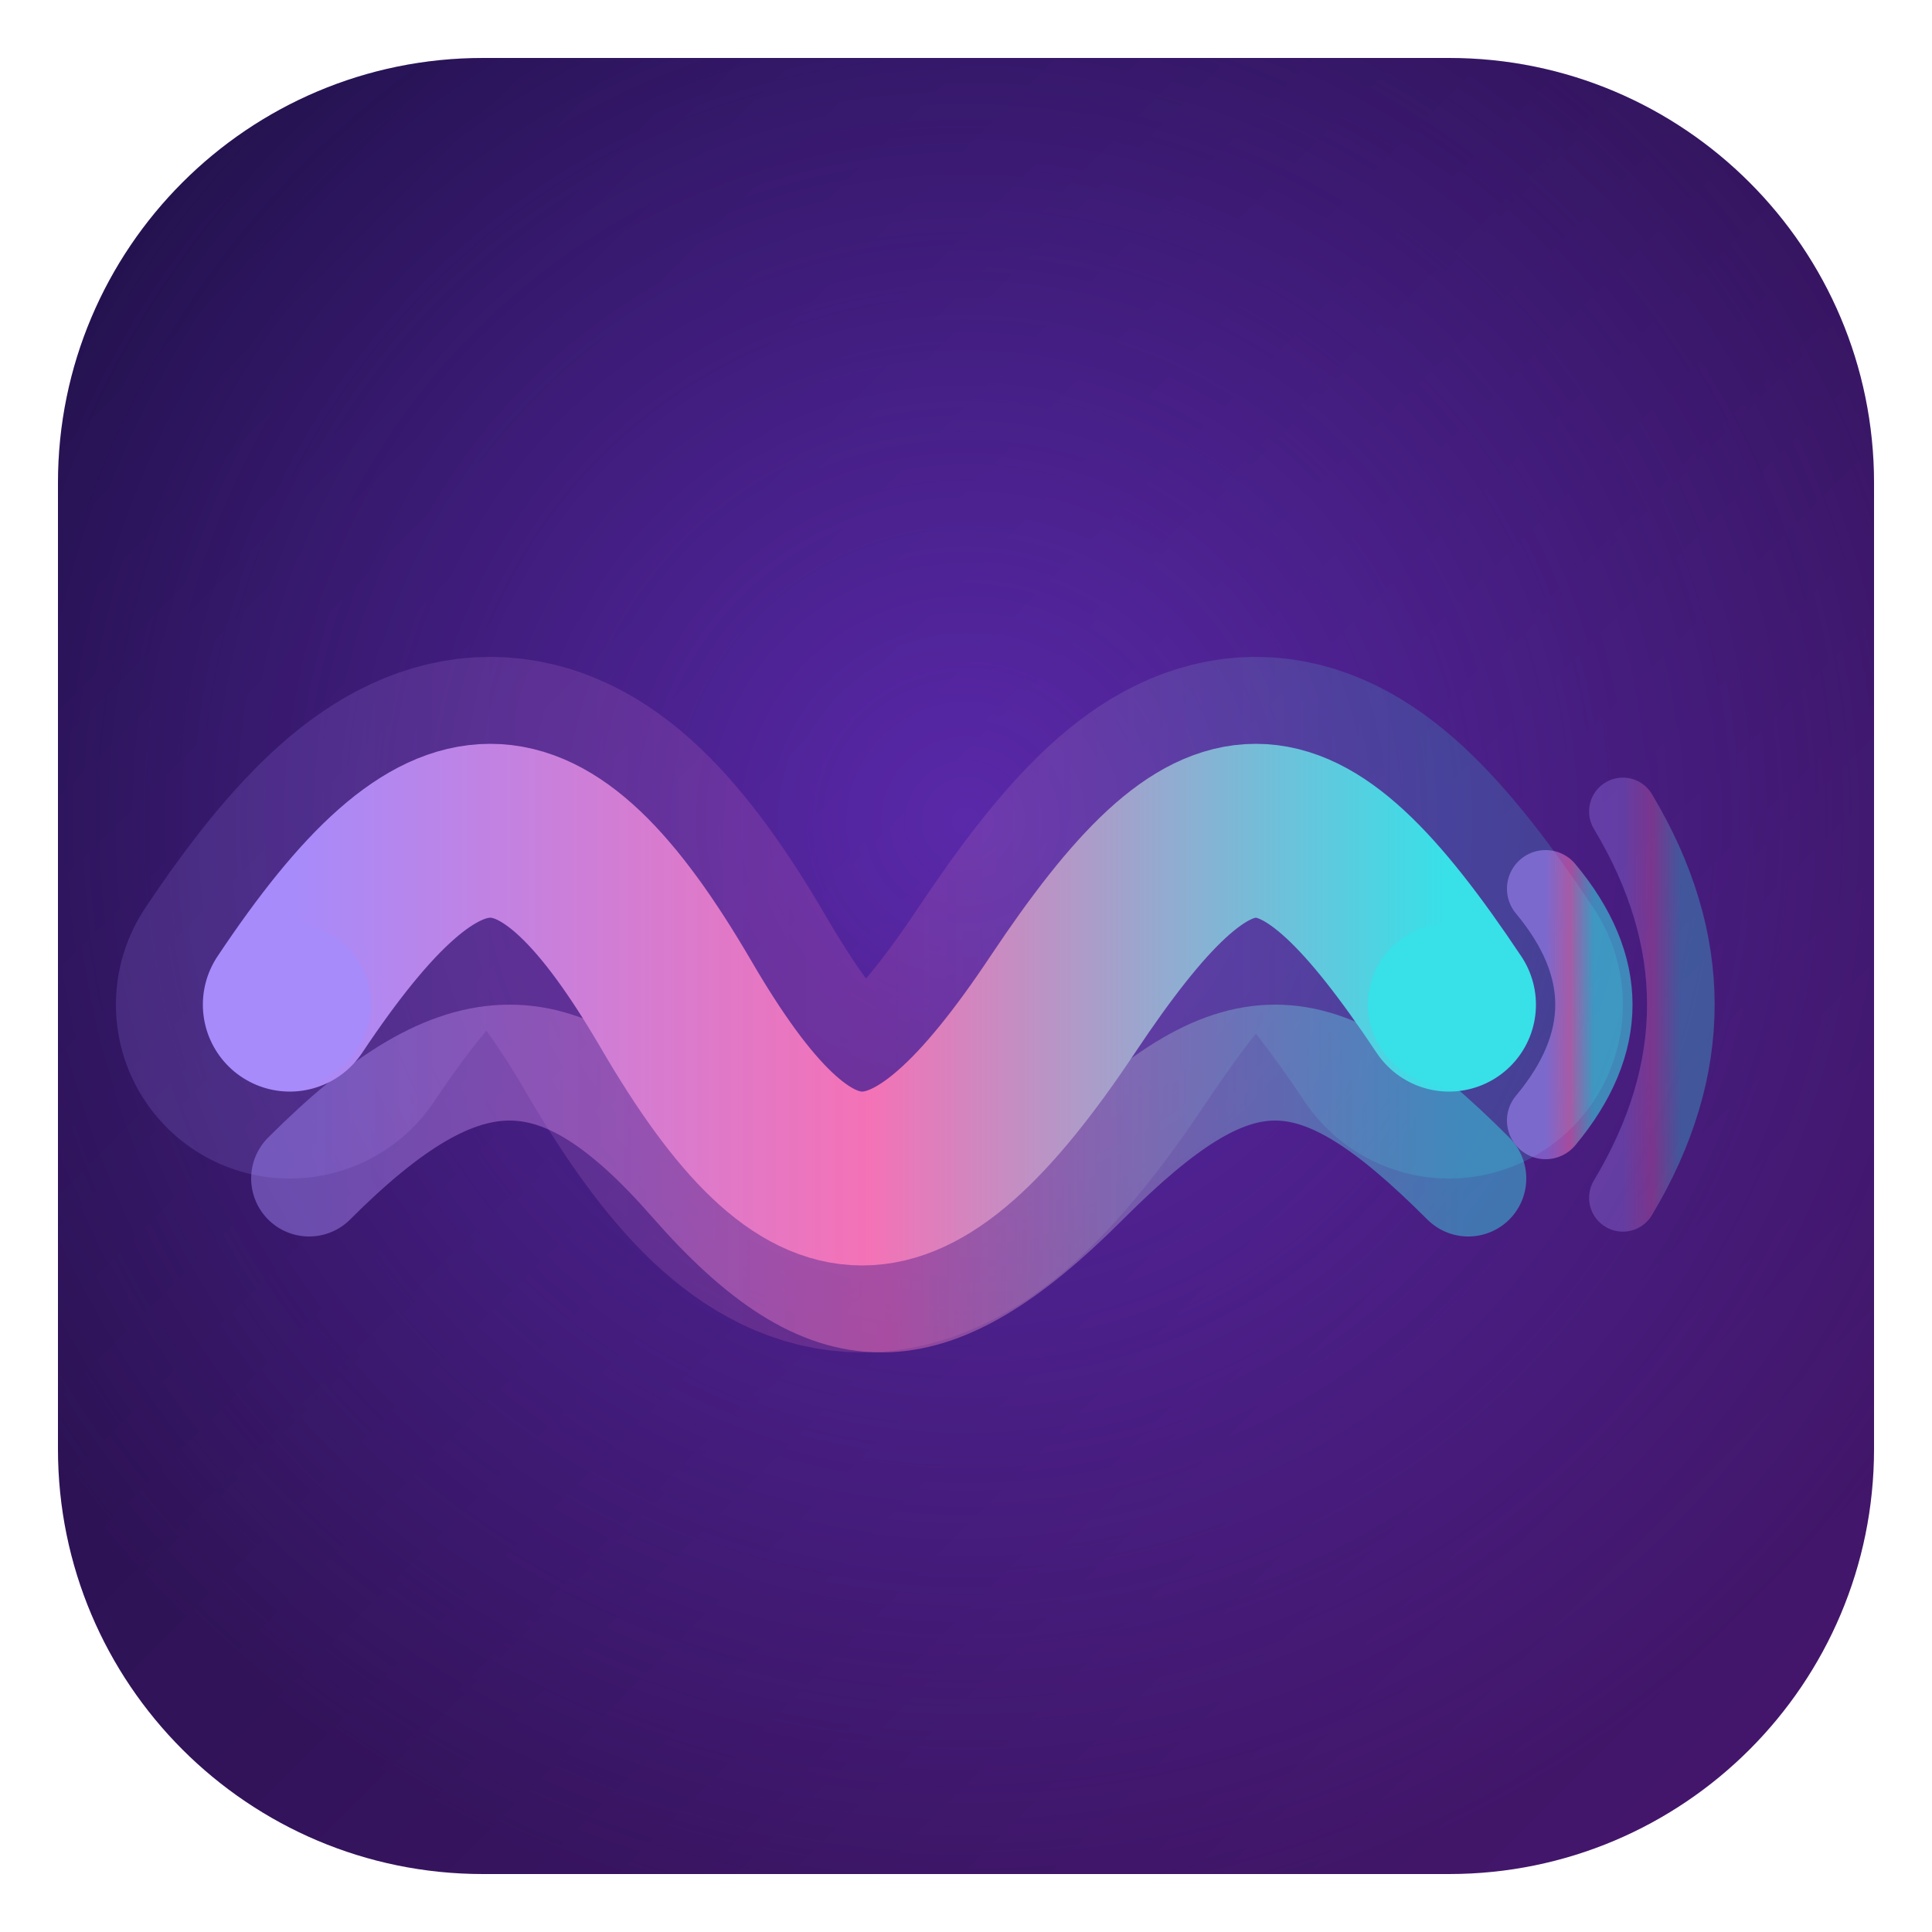
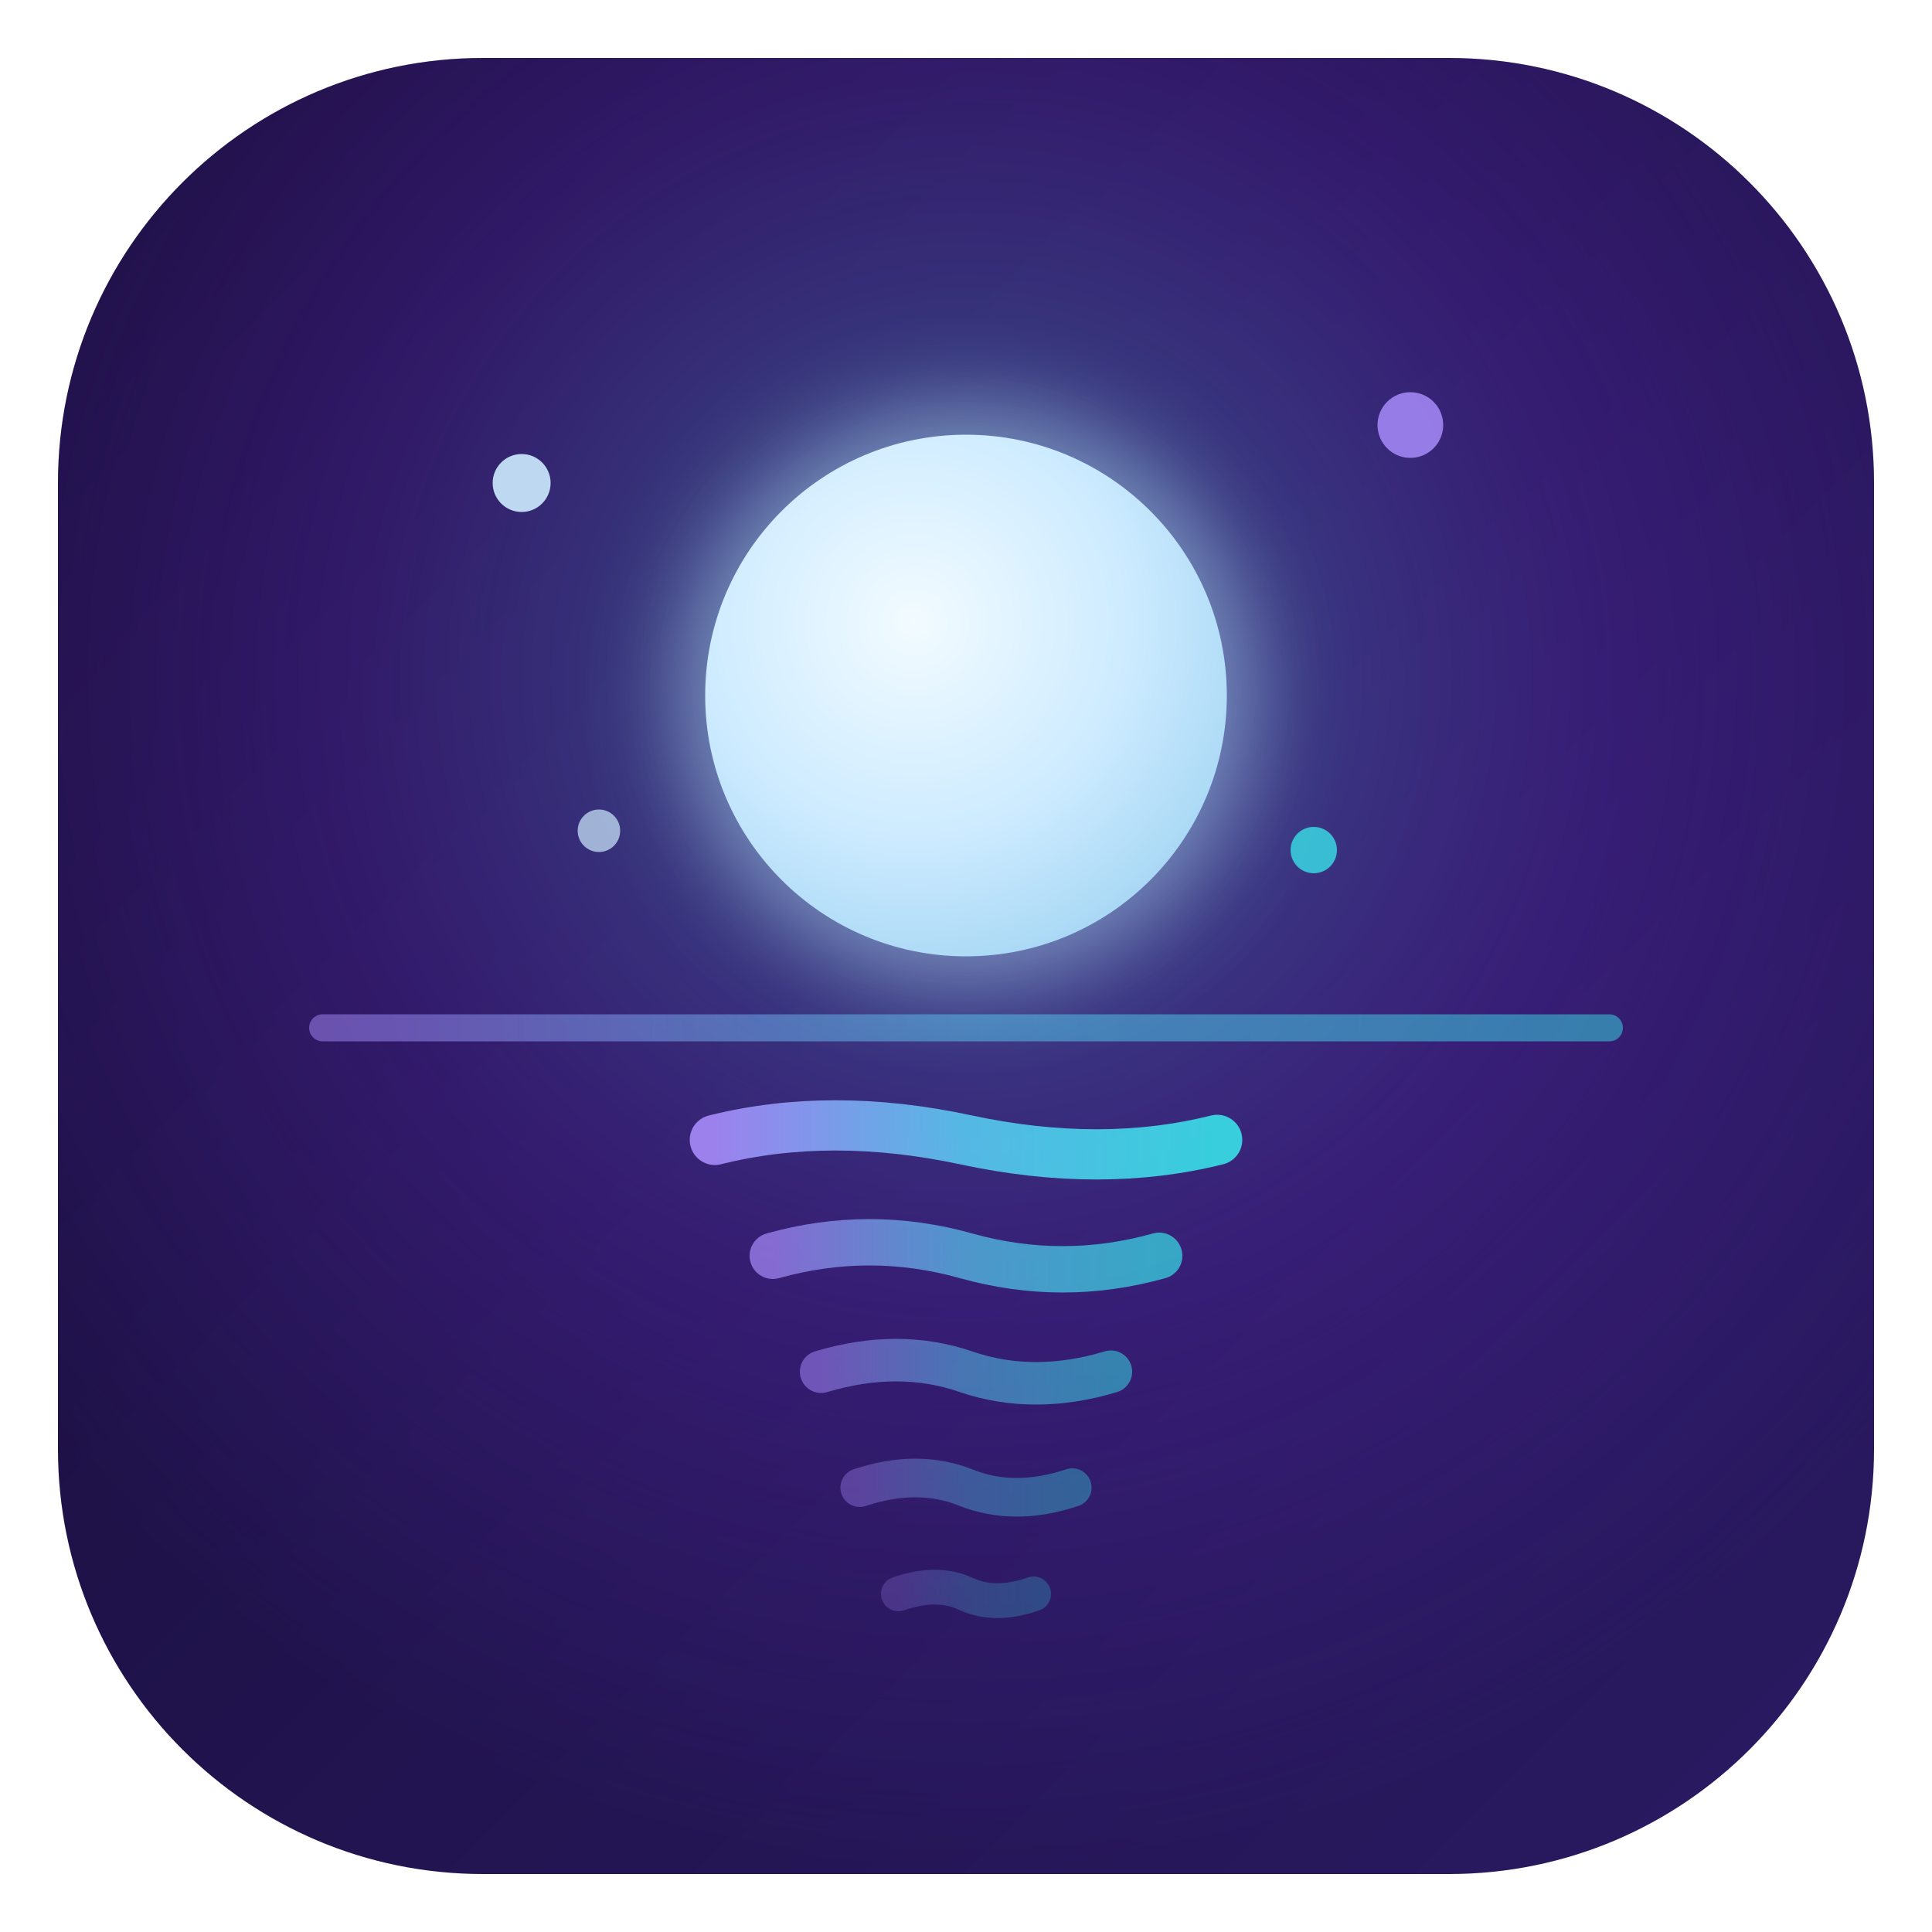
<svg xmlns="http://www.w3.org/2000/svg" viewBox="0 0 100 100" role="img" aria-label="Reverie">
  <defs>
    <linearGradient id="bg" x1="0" y1="0" x2="1" y2="1">
-       <stop offset="0" stop-color="#1C0F44" />
-       <stop offset="1" stop-color="#46176E" />
+       <stop offset="0" stop-color="#160C36" />
+       <stop offset="1" stop-color="#2A1A63" />
    </linearGradient>
-     <radialGradient id="halo" cx="0.5" cy="0.42" r="0.62">
-       <stop offset="0" stop-color="#7C3AED" stop-opacity="0.55" />
+     <radialGradient id="halo" cx="0.5" cy="0.34" r="0.66">
+       <stop offset="0" stop-color="#5BC7E6" stop-opacity="0.45" />
+       <stop offset="0.55" stop-color="#7C3AED" stop-opacity="0.22" />
      <stop offset="1" stop-color="#7C3AED" stop-opacity="0" />
+     </radialGradient>
+     <radialGradient id="moon" cx="0.4" cy="0.36" r="0.75">
+       <stop offset="0" stop-color="#F2FBFF" />
+       <stop offset="0.55" stop-color="#CDEBFF" />
+       <stop offset="1" stop-color="#9FD3F2" />
    </radialGradient>
    <linearGradient id="aurora" x1="0" y1="0" x2="1" y2="0">
      <stop offset="0" stop-color="#A78BFA" />
-       <stop offset="0.5" stop-color="#F472B6" />
+       <stop offset="0.5" stop-color="#58C8F0" />
      <stop offset="1" stop-color="#38E0E8" />
    </linearGradient>
+     <filter id="soft" x="-40%" y="-40%" width="180%" height="180%">
+       <feGaussianBlur stdDeviation="2.2" />
+     </filter>
  </defs>
  <rect x="3" y="3" width="94" height="94" rx="22" fill="url(#bg)" />
  <rect x="3" y="3" width="94" height="94" rx="22" fill="url(#halo)" />
-   <g transform="translate(-5,0)">
-     <path d="M20 52 C28 40,33 40,40 52 S52 64,60 52 S72 40,80 52" fill="none" stroke="url(#aurora)" stroke-width="18" stroke-linecap="round" opacity="0.18" />
-     <path d="M21 61 C29 53,34 53,41 61 S53 69,61 61 S73 53,81 61" fill="none" stroke="url(#aurora)" stroke-width="6" stroke-linecap="round" opacity="0.45" />
-     <path d="M20 52 C28 40,33 40,40 52 S52 64,60 52 S72 40,80 52" fill="none" stroke="url(#aurora)" stroke-width="9" stroke-linecap="round" />
-     <circle cx="20" cy="52" r="4.2" fill="#A78BFA" />
-     <circle cx="80" cy="52" r="4.2" fill="#38E0E8" />
-     <path d="M85 46 Q90 52 85 58" fill="none" stroke="url(#aurora)" stroke-width="4" stroke-linecap="round" opacity="0.55" />
-     <path d="M89 42 Q95 52 89 62" fill="none" stroke="url(#aurora)" stroke-width="3.5" stroke-linecap="round" opacity="0.3" />
+   <circle cx="50" cy="36" r="15" fill="#BfE6FF" opacity="0.45" filter="url(#soft)" />
+   <circle cx="50" cy="36" r="13.5" fill="url(#moon)" />
+   <rect x="16" y="52.5" width="68" height="1.4" rx="0.7" fill="url(#aurora)" opacity="0.5" />
+   <g fill="none" stroke="url(#aurora)" stroke-linecap="round">
+     <path d="M37 59 Q43 57.5 50 59 T63 59" stroke-width="2.6" opacity="0.9" />
+     <path d="M40 65 Q45 63.6 50 65 T60 65" stroke-width="2.4" opacity="0.7" />
+     <path d="M42.5 71 Q46.5 69.8 50 71 T57.5 71" stroke-width="2.2" opacity="0.52" />
+     <path d="M44.5 77 Q47.5 76 50 77 T55.5 77" stroke-width="2" opacity="0.36" />
+     <path d="M46.5 82.5 Q48.5 81.8 50 82.5 T53.5 82.5" stroke-width="1.8" opacity="0.24" />
  </g>
+   <circle cx="27" cy="25" r="1.5" fill="#CDEBFF" opacity="0.9" />
+   <circle cx="73" cy="22" r="1.7" fill="#A78BFA" opacity="0.85" />
+   <circle cx="68" cy="44" r="1.2" fill="#38E0E8" opacity="0.8" />
+   <circle cx="31" cy="43" r="1.1" fill="#CDEBFF" opacity="0.7" />
</svg>
